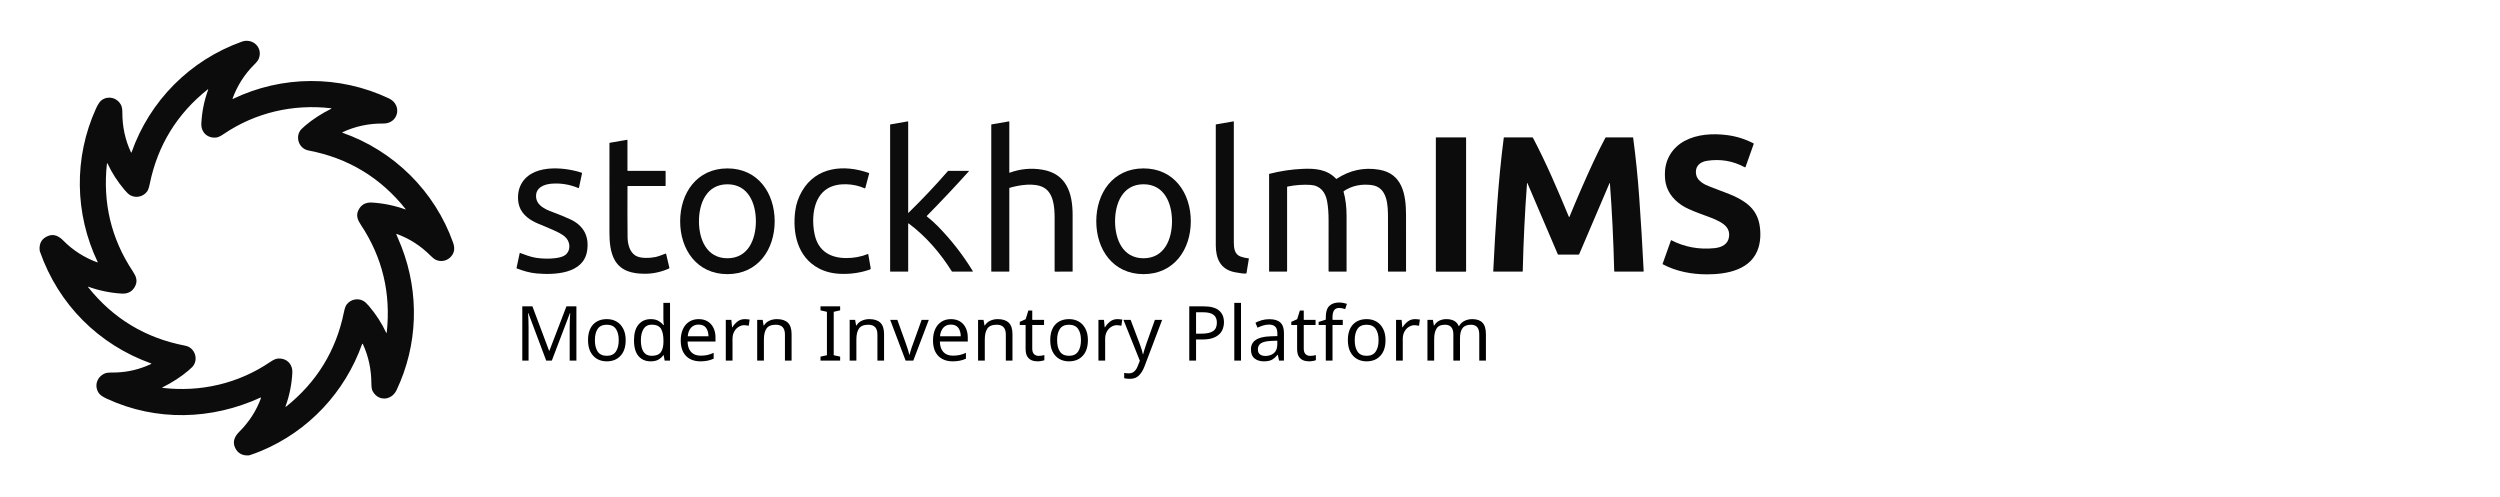
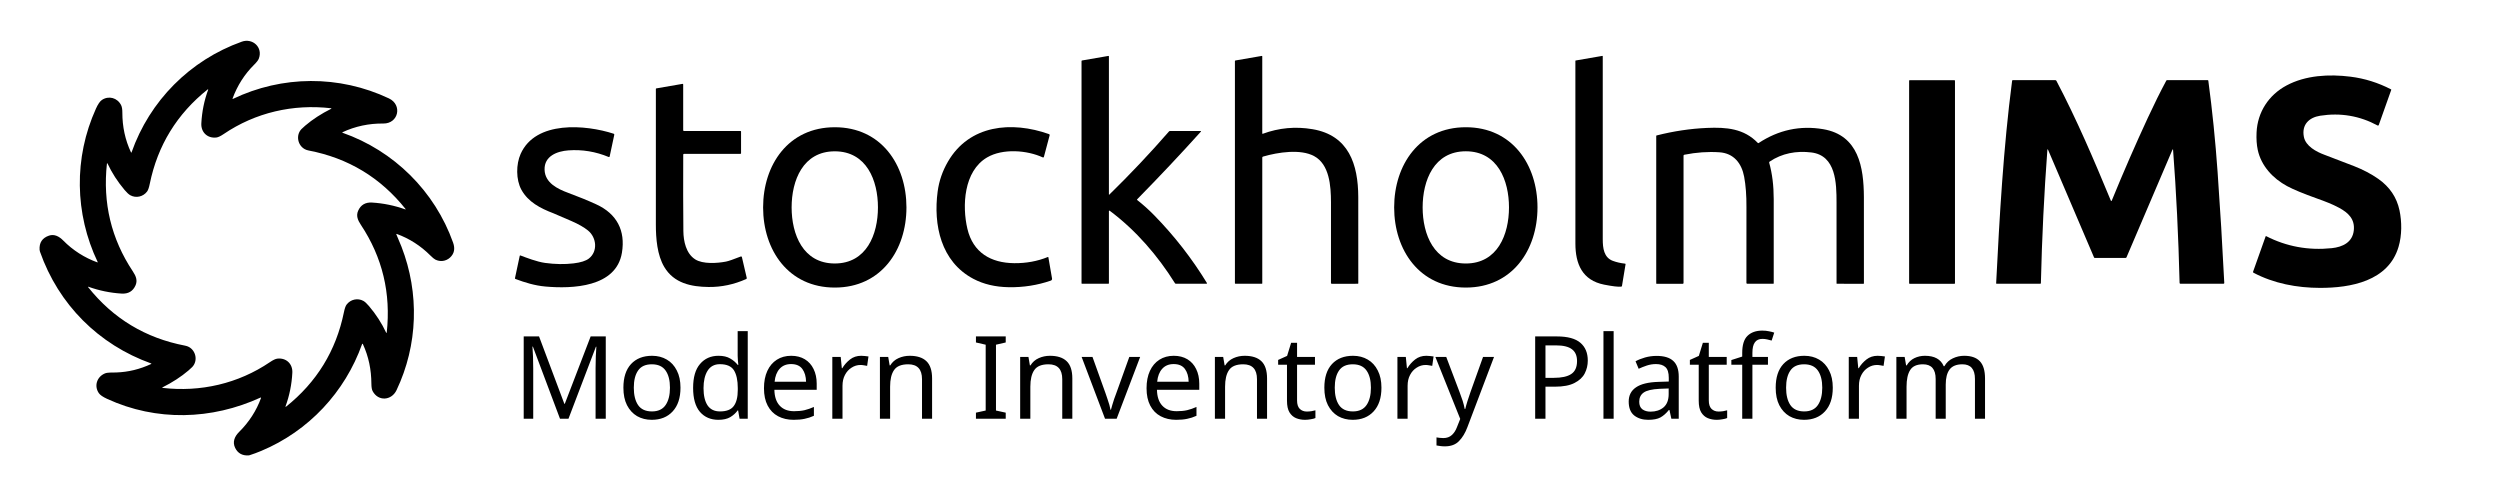
<svg xmlns="http://www.w3.org/2000/svg" width="529.167mm" height="105.04mm" viewBox="0 0 529.167 105.04" version="1.1" id="svg1" xml:space="preserve">
  <defs id="defs1" />
-   <g id="g7" transform="translate(-224.4751,-0.00996451)">
-     <path fill="#0c0c0c" d="m 308.363,49.604 q 0.784,1.83 1.096,2.634 c 3.821,9.865 3.491,20.793 -1.051,30.357 -1.057,2.221 -3.875,2.433 -5.063,0.192 q -0.251,-0.472 -0.26,-1.586 c -0.023,-2.955 -0.567,-5.687 -1.812,-8.391 a 0.079,0.079 0 0 0 -0.145,0.007 c -3.629,10.201 -11.335,18.439 -21.333,22.623 q -1.304,0.545 -2.492,0.924 a 0.992,1.017 35.5 0 1 -0.239,0.043 q -1.982,0.097 -2.811,-1.586 c -0.606,-1.234 -0.154,-2.409 0.845,-3.396 2.074,-2.052 3.656,-4.489 4.63,-7.187 a 0.068,0.068 0 0 0 -0.093,-0.084 c -10.366,4.752 -22.052,5.081 -32.486,0.282 q -1.347,-0.619 -1.753,-1.211 c -1.046,-1.516 -0.418,-3.464 1.283,-4.173 0.574,-0.239 1.527,-0.174 2.397,-0.203 q 3.812,-0.124 7.402,-1.801 a 0.056,0.056 0 0 0 -0.004,-0.106 C 245.376,72.964 236.871,64.492 232.933,53.271 a 1.358,1.446 31.5 0 1 -0.077,-0.371 q -0.154,-2.284 1.991,-3.016 c 1.112,-0.38 2.144,0.154 3.014,1.037 2.04,2.07 4.501,3.638 7.226,4.627 a 0.052,0.052 0 0 0 0.066,-0.072 C 240.263,45.226 240.077,33.395 244.786,23 q 0.644,-1.426 1.277,-1.844 c 1.419,-0.942 3.258,-0.461 4.049,1.121 q 0.262,0.52 0.26,1.564 c -0.003,2.964 0.59,5.78 1.837,8.437 a 0.059,0.059 0 0 0 0.108,-0.007 c 3.843,-10.924 12.368,-19.519 23.335,-23.439 2.287,-0.818 4.521,1.204 3.606,3.586 q -0.192,0.497 -0.969,1.268 -3.075,3.048 -4.596,7.201 a 0.052,0.052 0 0 0 0.072,0.063 c 10.42,-4.998 22.513,-5.077 33.03,-0.111 2.901,1.371 2.031,5.359 -1.188,5.319 -3.014,-0.036 -5.951,0.578 -8.651,1.85 a 0.052,0.052 0 0 0 0.004,0.095 c 10.881,3.816 19.537,12.361 23.421,23.267 q 0.689,1.934 -0.655,3.165 c -0.859,0.786 -2.088,0.942 -3.116,0.416 q -0.368,-0.19 -1.028,-0.85 -3.098,-3.1 -7.14,-4.58 a 0.063,0.063 0 0 0 -0.079,0.084 z M 264.459,73.452 c 1.507,0.818 1.93,2.958 0.707,4.243 q -0.253,0.269 -0.804,0.739 -2.343,1.995 -5.513,3.579 a 0.052,0.052 0 0 0 0.018,0.099 c 8.046,0.935 16.028,-0.897 22.75,-5.454 q 0.985,-0.667 1.543,-0.734 c 1.875,-0.23 3.292,1.089 3.193,2.987 q -0.19,3.705 -1.451,7.14 a 0.056,0.059 80.3 0 0 0.09,0.063 q 9.781,-7.799 12.275,-19.996 0.244,-1.2 0.567,-1.629 c 0.836,-1.116 2.35,-1.455 3.554,-0.789 q 0.495,0.273 1.2,1.107 2.232,2.639 3.631,5.633 a 0.059,0.059 0 0 0 0.113,-0.018 q 1.374,-12.513 -5.475,-22.824 c -0.671,-1.012 -1.042,-1.932 -0.567,-2.994 q 0.825,-1.846 2.937,-1.719 3.604,0.217 7.045,1.451 a 0.047,0.047 0 0 0 0.054,-0.075 q -7.953,-9.991 -20.545,-12.4 -0.438,-0.084 -0.795,-0.278 c -1.509,-0.816 -1.932,-2.955 -0.709,-4.243 q 0.253,-0.267 0.804,-0.737 2.343,-1.995 5.513,-3.579 a 0.052,0.052 0 0 0 -0.018,-0.099 c -8.046,-0.935 -16.028,0.897 -22.75,5.454 q -0.985,0.667 -1.543,0.734 c -1.875,0.23 -3.292,-1.089 -3.193,-2.987 q 0.19,-3.705 1.451,-7.14 a 0.056,0.059 80.3 0 0 -0.09,-0.063 q -9.781,7.799 -12.275,19.996 -0.244,1.2 -0.567,1.629 c -0.836,1.116 -2.35,1.455 -3.554,0.789 q -0.495,-0.273 -1.2,-1.107 -2.232,-2.639 -3.631,-5.633 a 0.059,0.059 0 0 0 -0.113,0.018 q -1.374,12.513 5.475,22.824 c 0.671,1.012 1.042,1.932 0.567,2.994 q -0.825,1.846 -2.937,1.719 -3.604,-0.217 -7.045,-1.451 a 0.047,0.047 0 0 0 -0.054,0.075 q 7.953,9.991 20.547,12.4 0.436,0.084 0.795,0.276 z" id="path1" style="stroke-width:0.226" />
-     <g id="g6" transform="translate(0,6.162397)">
-       <g id="g3" transform="matrix(0.6591653,0,0,0.6591653,107.303,3.614204)">
-         <path fill="#0c0c0c" d="m 714.321,62.368 a 0.079,0.082 24 0 1 0.114,-0.045 q 6.469,3.315 13.891,2.545 c 2.281,-0.238 4.405,-1.225 4.667,-3.797 0.241,-2.371 -1.177,-3.699 -3.109,-4.747 -1.421,-0.767 -2.947,-1.352 -4.678,-1.968 q -4.307,-1.535 -6.337,-2.625 c -3.027,-1.627 -5.493,-4.299 -6.218,-7.67 q -0.347,-1.619 -0.251,-3.694 c 0.198,-4.289 2.548,-7.916 6.337,-9.946 4.035,-2.164 9.009,-2.439 13.581,-1.86 q 4.474,0.566 8.551,2.678 a 0.095,0.093 22.9 0 1 0.048,0.114 l -2.646,7.453 a 0.167,0.167 0 0 1 -0.235,0.09 q -5.694,-3.077 -12.166,-2.072 c -2.387,0.373 -3.942,1.913 -3.455,4.461 0.381,1.995 2.659,3.175 4.302,3.786 q 2.32,0.863 6.355,2.437 2.871,1.122 5.109,2.693 3.617,2.54 4.487,6.67 c 0.503,2.392 0.532,5.247 -0.209,7.734 -2.159,7.271 -10.171,8.684 -16.632,8.673 -4.86,-0.008 -9.784,-0.926 -14.092,-3.217 a 0.164,0.167 23.7 0 1 -0.077,-0.201 z" id="path5" style="stroke-width:0.265" />
-         <rect fill="#0c0c0c" x="638.83" y="29.303" width="9.71" height="43.106" rx="0.114" id="rect5" style="stroke-width:0.265" />
-         <path fill="#0c0c0c" d="m 668.225,43.976 a 0.061,0.061 0 0 0 -0.116,0.019 q -1.037,13.79 -1.378,28.279 a 0.138,0.138 0 0 1 -0.138,0.132 h -9.237 a 0.098,0.095 1.5 0 1 -0.098,-0.101 c 0.722,-14.198 1.524,-28.631 3.381,-42.892 a 0.135,0.138 3.8 0 1 0.135,-0.119 h 9.02 a 0.254,0.246 75.6 0 1 0.22,0.135 c 4.257,8.086 7.887,16.581 11.536,25.389 a 0.098,0.098 0 0 0 0.18,0 q 3.715,-9.075 7.652,-17.566 1.998,-4.31 3.908,-7.871 a 0.161,0.161 0 0 1 0.143,-0.087 h 8.625 a 0.13,0.127 86.7 0 1 0.127,0.114 q 1.262,9.406 1.963,19.325 0.828,11.681 1.416,23.508 a 0.156,0.159 88.6 0 1 -0.159,0.164 h -9.131 a 0.172,0.172 0 0 1 -0.172,-0.167 q -0.37,-14.891 -1.384,-28.239 a 0.058,0.058 0 0 0 -0.111,-0.019 l -9.747,22.823 a 0.217,0.217 0 0 1 -0.201,0.135 h -6.514 a 0.175,0.172 78.4 0 1 -0.159,-0.106 z" id="path6" style="stroke-width:0.265" />
-       </g>
-       <g id="g2" transform="matrix(0.6591653,0,0,0.6591653,107.303,3.614204)">
-         <path fill="#0c0c0c" d="m 469.388,53.517 a 0.04,0.04 0 0 0 0.069,0.029 q 6.649,-6.493 12.65,-13.388 a 0.304,0.291 19.7 0 1 0.225,-0.101 h 6.493 a 0.071,0.069 20.9 0 1 0.053,0.116 q -6.361,7.072 -13.507,14.346 a 0.106,0.106 0 0 0 0.011,0.159 q 1.894,1.487 3.575,3.204 6.435,6.578 11.187,14.37 a 0.101,0.101 0 0 1 -0.087,0.153 h -6.469 A 0.251,0.251 0 0 1 483.374,72.289 C 479.715,66.442 475.111,61.087 469.544,56.933 a 0.098,0.098 0 0 0 -0.156,0.079 v 15.285 a 0.111,0.108 0 0 1 -0.111,0.108 h -5.588 a 0.098,0.095 0 0 1 -0.098,-0.095 V 25.249 a 0.127,0.127 0 0 1 0.106,-0.124 l 5.572,-0.963 a 0.103,0.101 85 0 1 0.119,0.101 z" id="path2" style="stroke-width:0.265" />
-         <path fill="#0c0c0c" d="m 501.861,40.579 a 0.077,0.077 0 0 0 0.103,0.071 q 5.136,-1.894 10.557,-0.971 c 7.662,1.304 9.644,7.453 9.668,14.362 q 0.016,5.212 0.005,18.272 a 0.093,0.093 0 0 1 -0.093,0.093 l -5.54,0.003 a 0.153,0.153 0 0 1 -0.153,-0.167 q 0.021,-0.206 0.003,-17.063 c -0.005,-3.527 -0.328,-8.065 -3.59,-9.816 -2.85,-1.527 -7.567,-0.828 -10.806,0.116 a 0.214,0.214 0 0 0 -0.153,0.206 v 26.638 a 0.085,0.082 0 0 1 -0.085,0.082 h -5.596 a 0.111,0.111 0 0 1 -0.111,-0.111 V 25.249 a 0.127,0.127 0 0 1 0.106,-0.124 l 5.569,-0.963 a 0.098,0.098 0 0 1 0.116,0.095 z" id="path3" style="stroke-width:0.265" />
-         <path fill="#0c0c0c" d="m 578.701,68.149 a 0.101,0.101 0 0 1 0.087,0.116 l -0.759,4.598 a 0.183,0.183 0 0 1 -0.159,0.153 q -0.921,0.106 -3.614,-0.423 c -4.654,-0.918 -6.091,-4.416 -6.091,-8.697 q 0.003,-33.943 -0.003,-38.685 a 0.082,0.085 84.5 0 1 0.069,-0.082 l 5.633,-0.974 a 0.079,0.079 0 0 1 0.093,0.077 q -0.003,28.488 0,38.738 c 0,1.892 0.23,3.887 2.154,4.593 q 1.191,0.437 2.59,0.585 z" id="path4" style="stroke-width:0.265" />
-         <path fill="#0c0c0c" d="m 391.675,66.76 1.027,4.411 a 0.206,0.212 71.1 0 1 -0.119,0.238 q -3.881,1.725 -7.953,1.68 c -3.702,-0.04 -7.34,-0.794 -9.385,-4.225 -1.511,-2.537 -1.789,-6.011 -1.789,-9.001 q 0.005,-19.992 0.003,-28.715 a 0.114,0.111 85.2 0 1 0.093,-0.111 l 5.551,-0.96 a 0.119,0.119 0 0 1 0.14,0.116 v 9.713 a 0.153,0.153 0 0 0 0.153,0.153 h 11.986 a 0.114,0.114 0 0 1 0.114,0.114 v 4.585 a 0.146,0.148 0 0 1 -0.146,0.148 h -11.949 a 0.148,0.148 0 0 0 -0.148,0.148 q -0.042,9.186 0.029,16.19 c 0.024,2.178 0.574,4.757 2.495,5.99 1.627,1.045 4.67,0.839 6.54,0.474 q 0.781,-0.153 3.117,-1.074 a 0.18,0.18 0 0 1 0.241,0.127 z" id="path7" style="stroke-width:0.265" />
-         <path fill="#0c0c0c" d="m 363.481,45.569 q -4.165,-1.73 -8.546,-1.408 c -2.392,0.177 -5.133,1.201 -5.043,4.101 0.085,2.789 2.762,4.067 5.006,4.897 q 3.376,1.251 5.956,2.439 c 4.347,2 6.189,5.546 5.419,10.224 -1.209,7.363 -10.549,7.673 -16.198,7.17 -2.252,-0.198 -4.344,-0.847 -6.355,-1.601 a 0.151,0.151 0 0 1 -0.095,-0.172 l 1.008,-4.731 a 0.103,0.106 16.8 0 1 0.14,-0.077 c 1.228,0.458 3.471,1.339 5.218,1.58 q 3.201,0.437 6.046,0.098 2.27,-0.273 3.239,-1.027 c 1.926,-1.505 1.635,-4.442 -0.18,-5.927 q -1.246,-1.019 -3.493,-2 -3.291,-1.442 -3.844,-1.654 c -2.76,-1.048 -5.363,-2.397 -6.779,-4.993 -1.167,-2.135 -1.135,-5.382 -0.161,-7.57 3.17,-7.131 13.79,-6.21 19.711,-4.281 a 0.185,0.188 14.6 0 1 0.124,0.217 l -0.984,4.612 a 0.138,0.14 17.1 0 1 -0.188,0.101 z" id="path8" style="stroke-width:0.265" />
-         <path fill="#0c0c0c" d="m 411.339,39.262 c 9.816,-0.003 15.177,7.932 15.179,16.973 0.003,9.038 -5.355,16.976 -15.171,16.976 -9.819,0.003 -15.179,-7.932 -15.182,-16.97 0,-9.038 5.358,-16.976 15.174,-16.978 z m -9.136,16.973 c 0,5.696 2.394,11.877 9.139,11.877 6.744,-0.003 9.141,-6.181 9.141,-11.877 0,-5.694 -2.397,-11.874 -9.141,-11.874 -6.744,0 -9.139,6.181 -9.139,11.874 z" id="path9" style="stroke-width:0.265" />
-         <path fill="#0c0c0c" d="m 456.455,66.739 a 0.082,0.085 74.5 0 1 0.114,0.064 l 0.778,4.493 a 0.4,0.394 75.8 0 1 -0.262,0.445 q -4.276,1.471 -8.893,1.394 -4.289,-0.069 -7.514,-1.778 c -6.869,-3.638 -8.496,-11.406 -7.551,-18.505 q 0.442,-3.323 2.178,-6.308 c 4.54,-7.811 13.459,-8.644 21.413,-5.823 a 0.196,0.198 16.6 0 1 0.124,0.235 l -1.222,4.593 a 0.161,0.164 20.1 0 1 -0.228,0.106 c -3.297,-1.535 -8.464,-1.955 -11.803,0.003 -4.958,2.905 -5.308,10.282 -4.165,15.116 1.188,5.04 4.972,7.226 9.919,7.273 q 3.813,0.037 7.112,-1.307 z" id="path10" style="stroke-width:0.265" />
-         <path fill="#0c0c0c" d="m 529.787,56.237 c 0,-9.038 5.358,-16.976 15.174,-16.976 9.819,-0.003 15.179,7.932 15.179,16.973 0.003,9.038 -5.358,16.976 -15.174,16.976 -9.816,0.003 -15.177,-7.932 -15.179,-16.973 z m 6.032,-0.003 c 0.003,5.696 2.397,11.88 9.144,11.88 6.747,0 9.141,-6.183 9.141,-11.88 0,-5.696 -2.397,-11.88 -9.144,-11.88 -6.744,0.003 -9.141,6.183 -9.141,11.88 z" id="path11" style="stroke-width:0.265" />
-         <path fill="#0c0c0c" d="m 623.532,72.406 a 0.069,0.069 0 0 1 -0.069,-0.069 q 0.011,-2.717 -0.003,-17.158 c -0.003,-4.03 -0.093,-9.932 -5.331,-10.578 -3.159,-0.389 -6.223,0.172 -8.834,1.937 a 0.228,0.23 65.1 0 0 -0.093,0.249 q 0.958,3.397 0.958,7.718 0,8.128 0,17.806 a 0.095,0.095 0 0 1 -0.095,0.095 h -5.519 a 0.167,0.164 0 0 1 -0.167,-0.164 q -0.005,-14.412 0.005,-16.079 0.026,-3.662 -0.484,-6.411 c -0.534,-2.871 -2.209,-4.987 -5.255,-5.188 q -3.612,-0.241 -7.429,0.524 a 0.191,0.188 84.7 0 0 -0.153,0.188 v 26.98 a 0.151,0.151 0 0 1 -0.151,0.151 h -5.554 a 0.077,0.077 0 0 1 -0.077,-0.077 V 41.098 a 0.095,0.095 0 0 1 0.071,-0.093 q 5.392,-1.371 10.681,-1.598 c 4.098,-0.175 7.832,0.124 10.763,3.183 a 0.132,0.135 51.4 0 0 0.169,0.019 q 6.326,-4.172 13.66,-2.937 c 7.517,1.267 8.596,8.072 8.628,14.37 q 0.013,2.339 0.005,18.28 a 0.087,0.085 0 0 1 -0.087,0.085 z" id="path12" style="stroke-width:0.265" />
-       </g>
-       <text xml:space="preserve" style="font-size:16.083px;text-align:start;writing-mode:lr-tb;direction:ltr;text-anchor:start;fill:#000000;stroke-width:0.335" x="333.463" y="70.175" id="text3">
-         <tspan id="tspan3" style="font-style:normal;font-variant:normal;font-weight:normal;font-stretch:normal;font-size:16.083px;font-family:Ubuntu;-inkscape-font-specification:Ubuntu;stroke-width:0.335" x="333.463" y="70.175">Modern Inventory Platform</tspan>
-       </text>
+   <path fill="#0c0c0c" d="m 83.888,49.594 q 0.784,1.83 1.096,2.634 c 3.821,9.865 3.491,20.793 -1.051,30.357 -1.057,2.221 -3.875,2.433 -5.063,0.192 Q 78.619,82.306 78.61,81.192 c -0.023,-2.955 -0.567,-5.687 -1.812,-8.391 a 0.079,0.079 0 0 0 -0.145,0.007 C 73.025,83.009 65.318,91.246 55.32,95.431 q -1.304,0.545 -2.492,0.924 a 0.992,1.017 35.5 0 1 -0.239,0.043 q -1.982,0.097 -2.811,-1.586 c -0.606,-1.234 -0.154,-2.409 0.845,-3.396 2.074,-2.052 3.656,-4.489 4.63,-7.187 a 0.068,0.068 0 0 0 -0.093,-0.084 c -10.366,4.752 -22.052,5.081 -32.486,0.282 q -1.347,-0.619 -1.753,-1.211 c -1.046,-1.516 -0.418,-3.464 1.283,-4.173 0.574,-0.239 1.527,-0.174 2.397,-0.203 q 3.812,-0.124 7.402,-1.801 a 0.056,0.056 0 0 0 -0.004,-0.106 C 20.901,72.954 12.396,64.482 8.458,53.261 a 1.358,1.446 31.5 0 1 -0.077,-0.371 q -0.154,-2.284 1.991,-3.016 c 1.112,-0.38 2.144,0.154 3.014,1.037 2.04,2.07 4.501,3.638 7.226,4.627 a 0.052,0.052 0 0 0 0.066,-0.072 C 15.788,45.216 15.602,33.385 20.311,22.99 q 0.644,-1.426 1.277,-1.844 c 1.419,-0.942 3.258,-0.461 4.049,1.121 q 0.262,0.52 0.26,1.564 c -0.003,2.964 0.59,5.78 1.837,8.437 a 0.059,0.059 0 0 0 0.108,-0.007 C 31.685,21.336 40.21,12.741 51.177,8.821 c 2.287,-0.818 4.521,1.204 3.606,3.586 q -0.192,0.497 -0.969,1.268 -3.075,3.048 -4.596,7.201 a 0.052,0.052 0 0 0 0.072,0.063 c 10.42,-4.998 22.513,-5.077 33.03,-0.111 2.901,1.371 2.031,5.359 -1.188,5.319 -3.014,-0.036 -5.951,0.578 -8.651,1.85 a 0.052,0.052 0 0 0 0.004,0.095 c 10.881,3.816 19.537,12.361 23.421,23.267 q 0.689,1.934 -0.655,3.165 c -0.859,0.786 -2.088,0.942 -3.116,0.416 q -0.368,-0.19 -1.028,-0.85 -3.098,-3.1 -7.14,-4.58 a 0.063,0.063 0 0 0 -0.079,0.084 z M 39.984,73.442 c 1.507,0.818 1.93,2.958 0.707,4.243 q -0.253,0.269 -0.804,0.739 -2.343,1.995 -5.513,3.579 a 0.052,0.052 0 0 0 0.018,0.099 c 8.046,0.935 16.028,-0.897 22.75,-5.454 q 0.985,-0.667 1.543,-0.734 c 1.875,-0.23 3.292,1.089 3.193,2.987 q -0.19,3.705 -1.451,7.14 a 0.056,0.059 80.3 0 0 0.09,0.063 q 9.781,-7.799 12.275,-19.996 0.244,-1.2 0.567,-1.629 c 0.836,-1.116 2.35,-1.455 3.554,-0.789 q 0.495,0.273 1.2,1.107 2.232,2.639 3.631,5.633 a 0.059,0.059 0 0 0 0.113,-0.018 Q 83.231,57.9 76.383,47.588 C 75.712,46.576 75.341,45.656 75.815,44.594 q 0.825,-1.846 2.937,-1.719 3.604,0.217 7.045,1.451 a 0.047,0.047 0 0 0 0.054,-0.075 Q 77.899,34.26 65.307,31.851 64.869,31.768 64.512,31.573 C 63.002,30.758 62.58,28.618 63.802,27.33 q 0.253,-0.267 0.804,-0.737 2.343,-1.995 5.513,-3.579 a 0.052,0.052 0 0 0 -0.018,-0.099 c -8.046,-0.935 -16.028,0.897 -22.75,5.454 q -0.985,0.667 -1.543,0.734 c -1.875,0.23 -3.292,-1.089 -3.193,-2.987 q 0.19,-3.705 1.451,-7.14 a 0.056,0.059 80.3 0 0 -0.09,-0.063 q -9.781,7.799 -12.275,19.996 -0.244,1.2 -0.567,1.629 c -0.836,1.116 -2.35,1.455 -3.554,0.789 q -0.495,-0.273 -1.2,-1.107 -2.232,-2.639 -3.631,-5.633 a 0.059,0.059 0 0 0 -0.113,0.018 q -1.374,12.513 5.475,22.824 c 0.671,1.012 1.042,1.932 0.567,2.994 q -0.825,1.846 -2.937,1.719 -3.604,-0.217 -7.045,-1.451 a 0.047,0.047 0 0 0 -0.054,0.075 q 7.953,9.991 20.547,12.4 0.436,0.084 0.795,0.276 z" id="path1" style="fill:#000000;stroke-width:0.226" />
+   <g id="g6" transform="matrix(1.516499,0,0,1.516499,-397.2169,-17.79624)" style="fill:#000000">
+     <g id="g3" transform="matrix(0.6591653,0,0,0.6591653,107.303,3.614204)" style="fill:#000000">
+       <path fill="#0c0c0c" d="m 714.321,62.368 a 0.079,0.082 24 0 1 0.114,-0.045 q 6.469,3.315 13.891,2.545 c 2.281,-0.238 4.405,-1.225 4.667,-3.797 0.241,-2.371 -1.177,-3.699 -3.109,-4.747 -1.421,-0.767 -2.947,-1.352 -4.678,-1.968 q -4.307,-1.535 -6.337,-2.625 c -3.027,-1.627 -5.493,-4.299 -6.218,-7.67 q -0.347,-1.619 -0.251,-3.694 c 0.198,-4.289 2.548,-7.916 6.337,-9.946 4.035,-2.164 9.009,-2.439 13.581,-1.86 q 4.474,0.566 8.551,2.678 a 0.095,0.093 22.9 0 1 0.048,0.114 l -2.646,7.453 a 0.167,0.167 0 0 1 -0.235,0.09 q -5.694,-3.077 -12.166,-2.072 c -2.387,0.373 -3.942,1.913 -3.455,4.461 0.381,1.995 2.659,3.175 4.302,3.786 q 2.32,0.863 6.355,2.437 2.871,1.122 5.109,2.693 3.617,2.54 4.487,6.67 c 0.503,2.392 0.532,5.247 -0.209,7.734 -2.159,7.271 -10.171,8.684 -16.632,8.673 -4.86,-0.008 -9.784,-0.926 -14.092,-3.217 a 0.164,0.167 23.7 0 1 -0.077,-0.201 z" id="path5" style="fill:#000000;stroke-width:0.265" />
+       <rect fill="#0c0c0c" x="638.83" y="29.303" width="9.71" height="43.106" rx="0.114" id="rect5" style="fill:#000000;stroke-width:0.265" />
+       <path fill="#0c0c0c" d="m 668.225,43.976 a 0.061,0.061 0 0 0 -0.116,0.019 q -1.037,13.79 -1.378,28.279 a 0.138,0.138 0 0 1 -0.138,0.132 h -9.237 a 0.098,0.095 1.5 0 1 -0.098,-0.101 c 0.722,-14.198 1.524,-28.631 3.381,-42.892 a 0.135,0.138 3.8 0 1 0.135,-0.119 h 9.02 a 0.254,0.246 75.6 0 1 0.22,0.135 c 4.257,8.086 7.887,16.581 11.536,25.389 a 0.098,0.098 0 0 0 0.18,0 q 3.715,-9.075 7.652,-17.566 1.998,-4.31 3.908,-7.871 a 0.161,0.161 0 0 1 0.143,-0.087 h 8.625 a 0.13,0.127 86.7 0 1 0.127,0.114 q 1.262,9.406 1.963,19.325 0.828,11.681 1.416,23.508 a 0.156,0.159 88.6 0 1 -0.159,0.164 h -9.131 a 0.172,0.172 0 0 1 -0.172,-0.167 q -0.37,-14.891 -1.384,-28.239 a 0.058,0.058 0 0 0 -0.111,-0.019 l -9.747,22.823 a 0.217,0.217 0 0 1 -0.201,0.135 h -6.514 a 0.175,0.172 78.4 0 1 -0.159,-0.106 z" id="path6" style="fill:#000000;stroke-width:0.265" />
    </g>
+     <g id="g2" transform="matrix(0.6591653,0,0,0.6591653,107.303,3.614204)" style="fill:#000000">
+       <path fill="#0c0c0c" d="m 469.388,53.517 a 0.04,0.04 0 0 0 0.069,0.029 q 6.649,-6.493 12.65,-13.388 a 0.304,0.291 19.7 0 1 0.225,-0.101 h 6.493 a 0.071,0.069 20.9 0 1 0.053,0.116 q -6.361,7.072 -13.507,14.346 a 0.106,0.106 0 0 0 0.011,0.159 q 1.894,1.487 3.575,3.204 6.435,6.578 11.187,14.37 a 0.101,0.101 0 0 1 -0.087,0.153 h -6.469 A 0.251,0.251 0 0 1 483.374,72.289 C 479.715,66.442 475.111,61.087 469.544,56.933 a 0.098,0.098 0 0 0 -0.156,0.079 v 15.285 a 0.111,0.108 0 0 1 -0.111,0.108 h -5.588 a 0.098,0.095 0 0 1 -0.098,-0.095 V 25.249 a 0.127,0.127 0 0 1 0.106,-0.124 l 5.572,-0.963 a 0.103,0.101 85 0 1 0.119,0.101 z" id="path2" style="fill:#000000;stroke-width:0.265" />
+       <path fill="#0c0c0c" d="m 501.861,40.579 a 0.077,0.077 0 0 0 0.103,0.071 q 5.136,-1.894 10.557,-0.971 c 7.662,1.304 9.644,7.453 9.668,14.362 q 0.016,5.212 0.005,18.272 a 0.093,0.093 0 0 1 -0.093,0.093 l -5.54,0.003 a 0.153,0.153 0 0 1 -0.153,-0.167 q 0.021,-0.206 0.003,-17.063 c -0.005,-3.527 -0.328,-8.065 -3.59,-9.816 -2.85,-1.527 -7.567,-0.828 -10.806,0.116 a 0.214,0.214 0 0 0 -0.153,0.206 v 26.638 a 0.085,0.082 0 0 1 -0.085,0.082 h -5.596 a 0.111,0.111 0 0 1 -0.111,-0.111 V 25.249 a 0.127,0.127 0 0 1 0.106,-0.124 l 5.569,-0.963 a 0.098,0.098 0 0 1 0.116,0.095 z" id="path3" style="fill:#000000;stroke-width:0.265" />
+       <path fill="#0c0c0c" d="m 578.701,68.149 a 0.101,0.101 0 0 1 0.087,0.116 l -0.759,4.598 a 0.183,0.183 0 0 1 -0.159,0.153 q -0.921,0.106 -3.614,-0.423 c -4.654,-0.918 -6.091,-4.416 -6.091,-8.697 q 0.003,-33.943 -0.003,-38.685 a 0.082,0.085 84.5 0 1 0.069,-0.082 l 5.633,-0.974 a 0.079,0.079 0 0 1 0.093,0.077 q -0.003,28.488 0,38.738 c 0,1.892 0.23,3.887 2.154,4.593 q 1.191,0.437 2.59,0.585 z" id="path4" style="fill:#000000;stroke-width:0.265" />
+       <path fill="#0c0c0c" d="m 391.675,66.76 1.027,4.411 a 0.206,0.212 71.1 0 1 -0.119,0.238 q -3.881,1.725 -7.953,1.68 c -3.702,-0.04 -7.34,-0.794 -9.385,-4.225 -1.511,-2.537 -1.789,-6.011 -1.789,-9.001 q 0.005,-19.992 0.003,-28.715 a 0.114,0.111 85.2 0 1 0.093,-0.111 l 5.551,-0.96 a 0.119,0.119 0 0 1 0.14,0.116 v 9.713 a 0.153,0.153 0 0 0 0.153,0.153 h 11.986 a 0.114,0.114 0 0 1 0.114,0.114 v 4.585 a 0.146,0.148 0 0 1 -0.146,0.148 h -11.949 a 0.148,0.148 0 0 0 -0.148,0.148 q -0.042,9.186 0.029,16.19 c 0.024,2.178 0.574,4.757 2.495,5.99 1.627,1.045 4.67,0.839 6.54,0.474 q 0.781,-0.153 3.117,-1.074 a 0.18,0.18 0 0 1 0.241,0.127 z" id="path7" style="fill:#000000;stroke-width:0.265" />
+       <path fill="#0c0c0c" d="m 363.481,45.569 q -4.165,-1.73 -8.546,-1.408 c -2.392,0.177 -5.133,1.201 -5.043,4.101 0.085,2.789 2.762,4.067 5.006,4.897 q 3.376,1.251 5.956,2.439 c 4.347,2 6.189,5.546 5.419,10.224 -1.209,7.363 -10.549,7.673 -16.198,7.17 -2.252,-0.198 -4.344,-0.847 -6.355,-1.601 a 0.151,0.151 0 0 1 -0.095,-0.172 l 1.008,-4.731 a 0.103,0.106 16.8 0 1 0.14,-0.077 c 1.228,0.458 3.471,1.339 5.218,1.58 q 3.201,0.437 6.046,0.098 2.27,-0.273 3.239,-1.027 c 1.926,-1.505 1.635,-4.442 -0.18,-5.927 q -1.246,-1.019 -3.493,-2 -3.291,-1.442 -3.844,-1.654 c -2.76,-1.048 -5.363,-2.397 -6.779,-4.993 -1.167,-2.135 -1.135,-5.382 -0.161,-7.57 3.17,-7.131 13.79,-6.21 19.711,-4.281 a 0.185,0.188 14.6 0 1 0.124,0.217 l -0.984,4.612 a 0.138,0.14 17.1 0 1 -0.188,0.101 z" id="path8" style="fill:#000000;stroke-width:0.265" />
+       <path fill="#0c0c0c" d="m 411.339,39.262 c 9.816,-0.003 15.177,7.932 15.179,16.973 0.003,9.038 -5.355,16.976 -15.171,16.976 -9.819,0.003 -15.179,-7.932 -15.182,-16.97 0,-9.038 5.358,-16.976 15.174,-16.978 z m -9.136,16.973 c 0,5.696 2.394,11.877 9.139,11.877 6.744,-0.003 9.141,-6.181 9.141,-11.877 0,-5.694 -2.397,-11.874 -9.141,-11.874 -6.744,0 -9.139,6.181 -9.139,11.874 z" id="path9" style="fill:#000000;stroke-width:0.265" />
+       <path fill="#0c0c0c" d="m 456.455,66.739 a 0.082,0.085 74.5 0 1 0.114,0.064 l 0.778,4.493 a 0.4,0.394 75.8 0 1 -0.262,0.445 q -4.276,1.471 -8.893,1.394 -4.289,-0.069 -7.514,-1.778 c -6.869,-3.638 -8.496,-11.406 -7.551,-18.505 q 0.442,-3.323 2.178,-6.308 c 4.54,-7.811 13.459,-8.644 21.413,-5.823 a 0.196,0.198 16.6 0 1 0.124,0.235 l -1.222,4.593 a 0.161,0.164 20.1 0 1 -0.228,0.106 c -3.297,-1.535 -8.464,-1.955 -11.803,0.003 -4.958,2.905 -5.308,10.282 -4.165,15.116 1.188,5.04 4.972,7.226 9.919,7.273 q 3.813,0.037 7.112,-1.307 z" id="path10" style="fill:#000000;stroke-width:0.265" />
+       <path fill="#0c0c0c" d="m 529.787,56.237 c 0,-9.038 5.358,-16.976 15.174,-16.976 9.819,-0.003 15.179,7.932 15.179,16.973 0.003,9.038 -5.358,16.976 -15.174,16.976 -9.816,0.003 -15.177,-7.932 -15.179,-16.973 z m 6.032,-0.003 c 0.003,5.696 2.397,11.88 9.144,11.88 6.747,0 9.141,-6.183 9.141,-11.88 0,-5.696 -2.397,-11.88 -9.144,-11.88 -6.744,0.003 -9.141,6.183 -9.141,11.88 z" id="path11" style="fill:#000000;stroke-width:0.265" />
+       <path fill="#0c0c0c" d="m 623.532,72.406 a 0.069,0.069 0 0 1 -0.069,-0.069 q 0.011,-2.717 -0.003,-17.158 c -0.003,-4.03 -0.093,-9.932 -5.331,-10.578 -3.159,-0.389 -6.223,0.172 -8.834,1.937 a 0.228,0.23 65.1 0 0 -0.093,0.249 q 0.958,3.397 0.958,7.718 0,8.128 0,17.806 a 0.095,0.095 0 0 1 -0.095,0.095 h -5.519 a 0.167,0.164 0 0 1 -0.167,-0.164 q -0.005,-14.412 0.005,-16.079 0.026,-3.662 -0.484,-6.411 c -0.534,-2.871 -2.209,-4.987 -5.255,-5.188 q -3.612,-0.241 -7.429,0.524 a 0.191,0.188 84.7 0 0 -0.153,0.188 v 26.98 a 0.151,0.151 0 0 1 -0.151,0.151 h -5.554 a 0.077,0.077 0 0 1 -0.077,-0.077 V 41.098 a 0.095,0.095 0 0 1 0.071,-0.093 q 5.392,-1.371 10.681,-1.598 c 4.098,-0.175 7.832,0.124 10.763,3.183 a 0.132,0.135 51.4 0 0 0.169,0.019 q 6.326,-4.172 13.66,-2.937 c 7.517,1.267 8.596,8.072 8.628,14.37 q 0.013,2.339 0.005,18.28 a 0.087,0.085 0 0 1 -0.087,0.085 z" id="path12" style="fill:#000000;stroke-width:0.265" />
+     </g>
+     <text xml:space="preserve" style="font-size:16.083px;text-align:start;writing-mode:lr-tb;direction:ltr;text-anchor:start;fill:#000000;stroke-width:0.335" x="333.463" y="70.175" id="text3">
+       <tspan id="tspan3" style="font-style:normal;font-variant:normal;font-weight:normal;font-stretch:normal;font-size:16.083px;font-family:Ubuntu;-inkscape-font-specification:Ubuntu;fill:#000000;stroke-width:0.335" x="333.463" y="70.175">Modern Inventory Platform</tspan>
+     </text>
  </g>
</svg>
